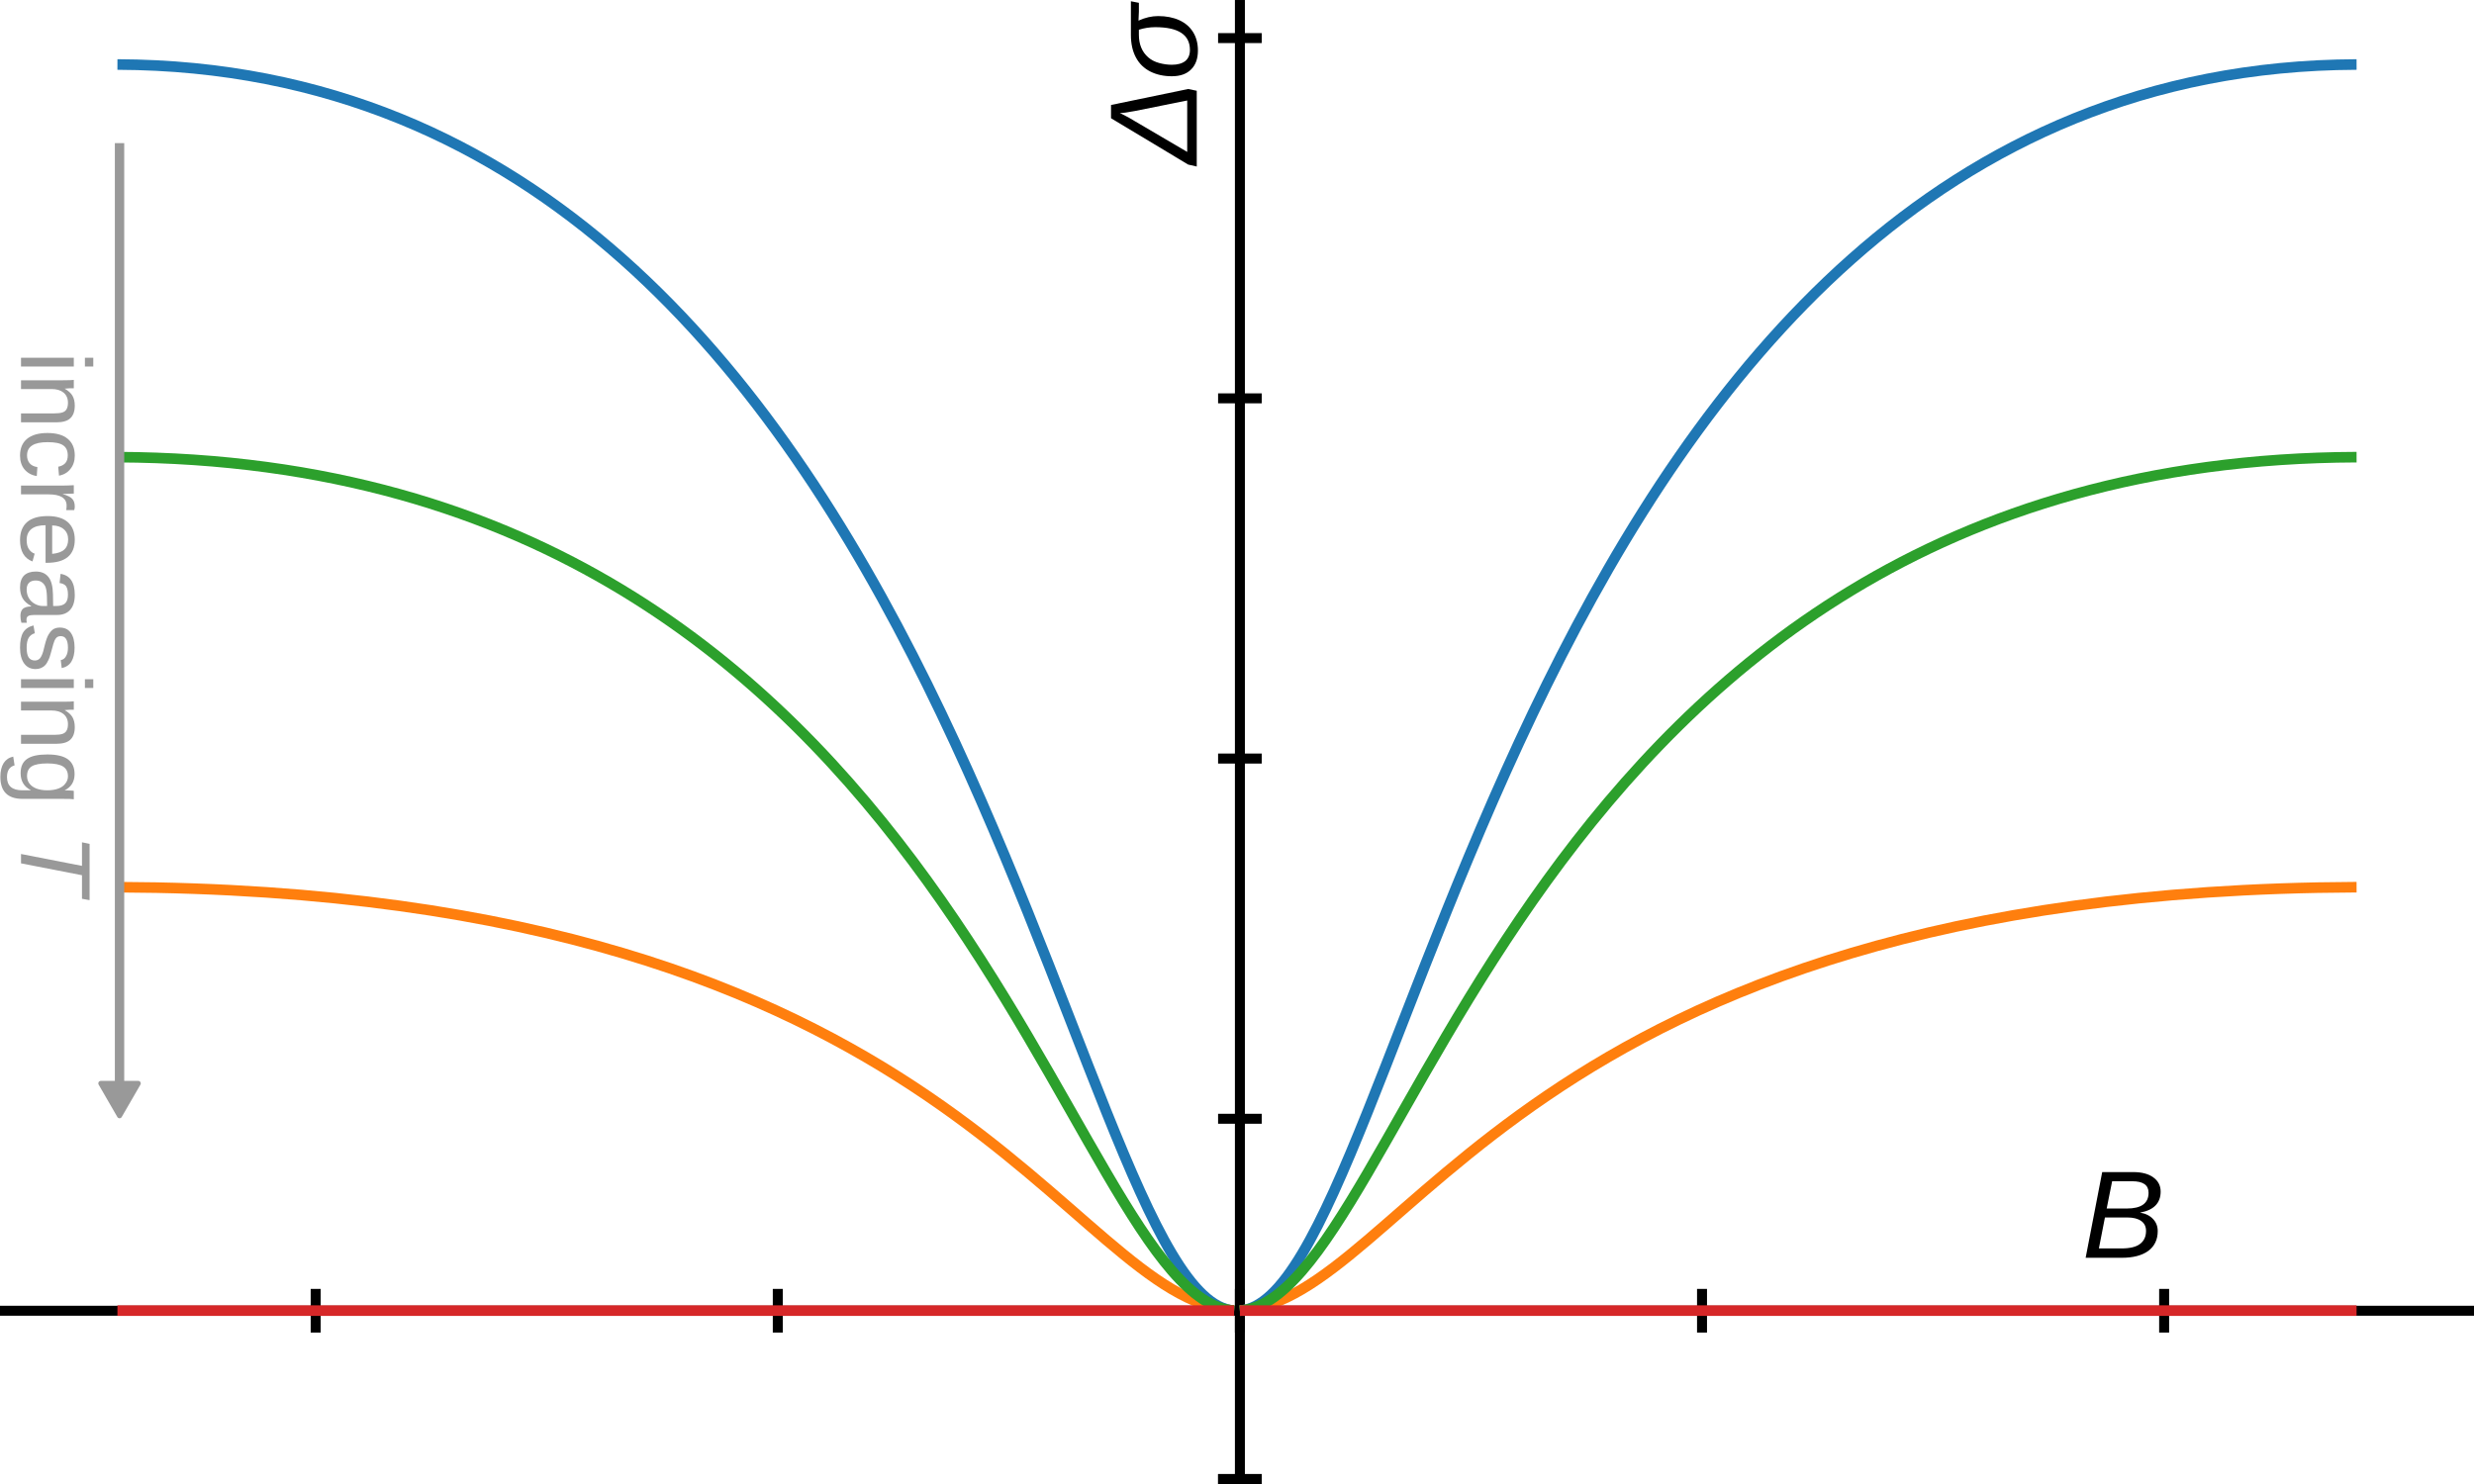
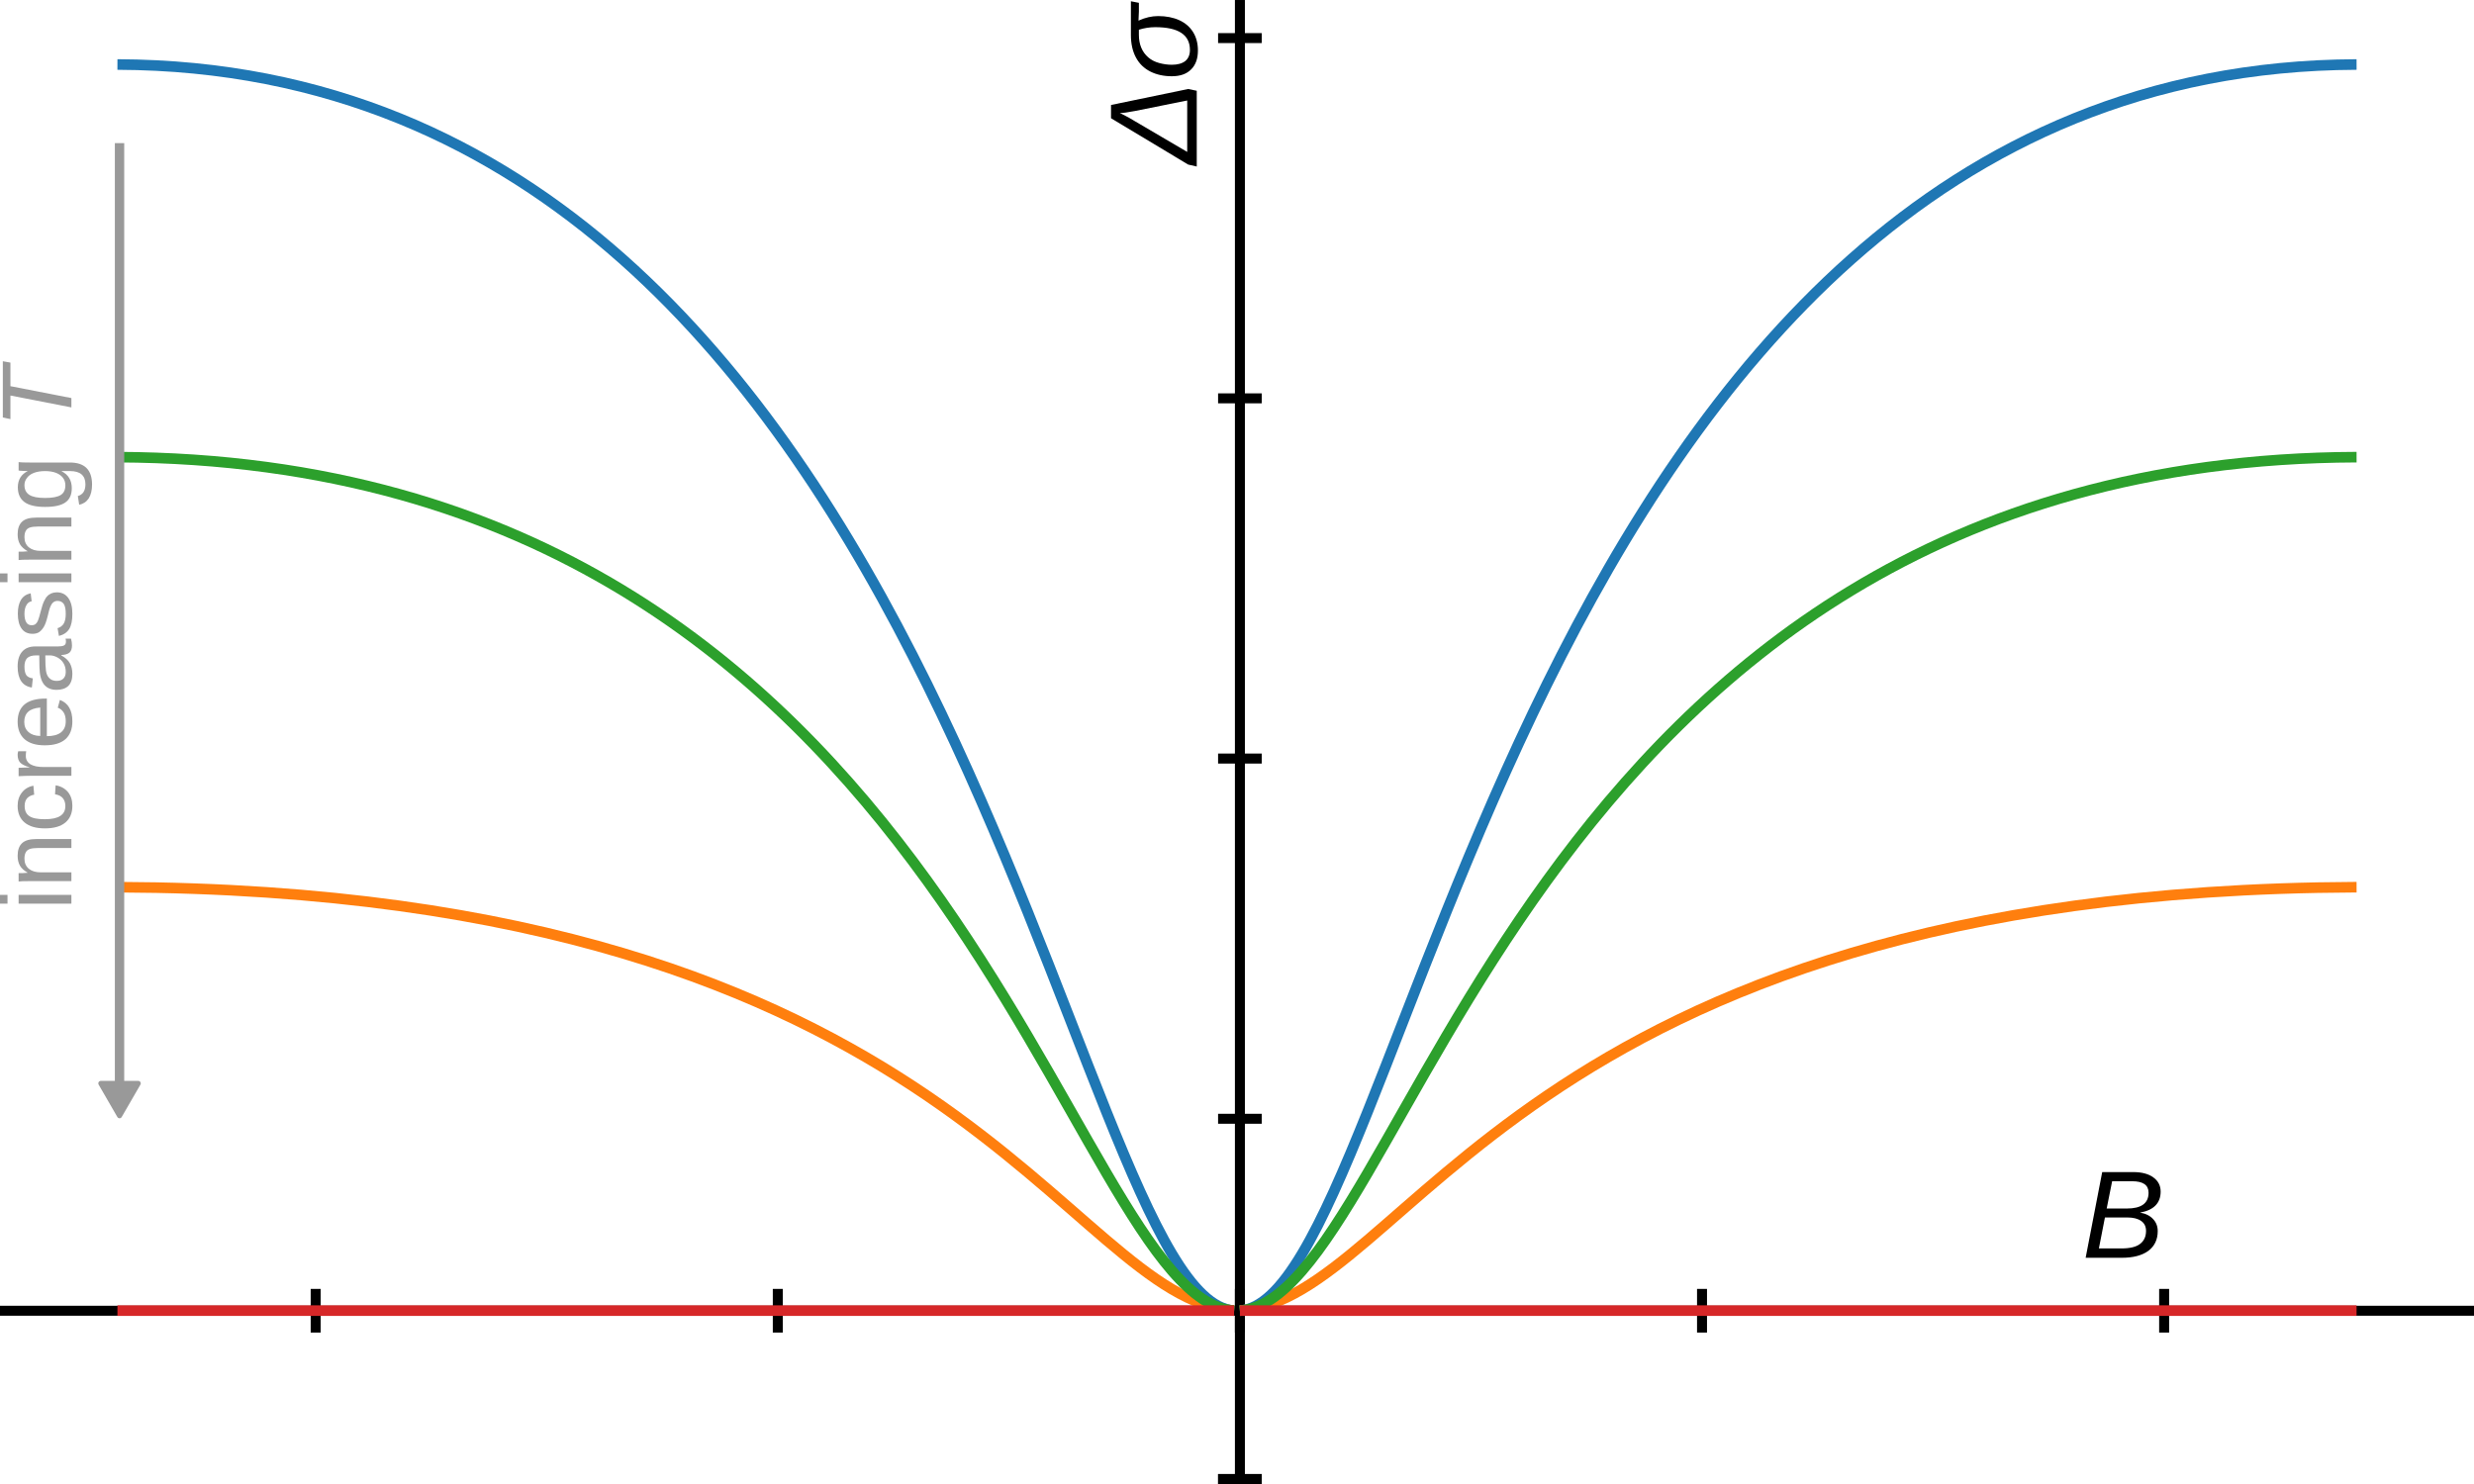
<svg xmlns="http://www.w3.org/2000/svg" xmlns:xlink="http://www.w3.org/1999/xlink" height="42mm" version="1.1" viewBox="0 0 198.425 119.055" width="70mm" id="svg327">
  <defs id="defs4" style="stroke-linecap:butt;stroke-linejoin:round">
    <marker style="overflow:visible" id="TriangleOutM" refX="0" refY="0" orient="auto">
      <path transform="scale(0.4)" style="fill:#999999;fill-opacity:1;fill-rule:evenodd;stroke:#999999;stroke-width:1pt;stroke-opacity:1" d="M 5.77,0 -2.88,5 V -5 Z" id="path1448" />
    </marker>
    <marker style="overflow:visible" id="TriangleOutS" refX="0" refY="0" orient="auto">
      <path transform="scale(0.2)" style="fill:#999999;fill-opacity:1;fill-rule:evenodd;stroke:#999999;stroke-width:1pt;stroke-opacity:1" d="M 5.77,0 -2.88,5 V -5 Z" id="path1451" />
    </marker>
    <style type="text/css" id="style2">
*{stroke-linecap:butt;stroke-linejoin:round;}
  </style>
    <marker orient="auto" refY="0" refX="0" id="DotM" style="overflow:visible;stroke-linecap:butt;stroke-linejoin:round">
      <path id="path1192" d="m -2.5,-1 c 0,2.76 -2.24,5 -5,5 -2.76,0 -5,-2.24 -5,-5 0,-2.76 2.24,-5 5,-5 2.76,0 5,2.24 5,5 z" style="fill:#000000;fill-opacity:1;fill-rule:evenodd;stroke:#000000;stroke-width:1pt;stroke-linecap:butt;stroke-linejoin:round;stroke-opacity:1" transform="matrix(0.4,0,0,0.4,2.96,0.4)" />
    </marker>
    <marker orient="auto" refY="0" refX="0" id="marker1134" style="overflow:visible;stroke-linecap:butt;stroke-linejoin:round">
      <path id="path1132" d="m -2.5,-1 c 0,2.76 -2.24,5 -5,5 -2.76,0 -5,-2.24 -5,-5 0,-2.76 2.24,-5 5,-5 2.76,0 5,2.24 5,5 z" style="fill:#000000;fill-opacity:1;fill-rule:evenodd;stroke:#000000;stroke-width:1pt;stroke-linecap:butt;stroke-linejoin:round;stroke-opacity:1" transform="matrix(0.4,0,0,0.4,2.96,0.4)" />
    </marker>
  </defs>
  <defs id="defs325">
    <clipPath id="pad4a758b6b" style="stroke-linecap:butt;stroke-linejoin:round">
      <rect height="163.08" width="163.08" x="0.72" y="0.72" id="rect322" style="stroke-linecap:butt;stroke-linejoin:round" />
    </clipPath>
  </defs>
  <g transform="translate(17.18549,-37.73215)" style="stroke-linecap:butt;stroke-linejoin:round" id="matplotlib.axis_2">
    <g style="stroke-linecap:butt;stroke-linejoin:round" id="ytick_1">
      <g style="stroke-linecap:butt;stroke-linejoin:round" id="line2d_6">
        <defs id="defs154">
          <path style="stroke:#000000;stroke-width:0.8;stroke-linecap:butt;stroke-linejoin:round" id="m0852a4d25b" d="m 1.75,0 h -3.5" />
        </defs>
        <g style="stroke-linecap:butt;stroke-linejoin:round" id="g158">
          <use height="100%" width="100%" id="use156" y="156.387" xlink:href="#m0852a4d25b" x="82.26" style="stroke:#000000;stroke-width:0.8;stroke-linecap:butt;stroke-linejoin:round" />
        </g>
      </g>
    </g>
    <g style="stroke-linecap:butt;stroke-linejoin:round" id="ytick_2">
      <g style="stroke-linecap:butt;stroke-linejoin:round" id="line2d_7">
        <g style="stroke-linecap:butt;stroke-linejoin:round" id="g164">
          <use height="100%" width="100%" id="use162" y="127.488" xlink:href="#m0852a4d25b" x="82.26" style="stroke:#000000;stroke-width:0.8;stroke-linecap:butt;stroke-linejoin:round" />
          <use height="100%" width="100%" id="use1283" y="127.488" xlink:href="#m0852a4d25b" x="82.26" style="stroke:#000000;stroke-width:0.8;stroke-linecap:butt;stroke-linejoin:round" transform="translate(0,28.89952)" />
        </g>
      </g>
    </g>
    <g style="stroke-linecap:butt;stroke-linejoin:round" id="ytick_3">
      <g style="stroke-linecap:butt;stroke-linejoin:round" id="line2d_8">
        <g style="stroke-linecap:butt;stroke-linejoin:round" id="g170">
          <use height="100%" width="100%" id="use168" y="98.588" xlink:href="#m0852a4d25b" x="82.26" style="stroke:#000000;stroke-width:0.8;stroke-linecap:butt;stroke-linejoin:round" />
        </g>
      </g>
    </g>
    <g style="stroke-linecap:butt;stroke-linejoin:round" id="ytick_4">
      <g style="stroke-linecap:butt;stroke-linejoin:round" id="line2d_9">
        <g style="stroke-linecap:butt;stroke-linejoin:round" id="g176">
          <use height="100%" width="100%" id="use174" y="69.689" xlink:href="#m0852a4d25b" x="82.26" style="stroke:#000000;stroke-width:0.8;stroke-linecap:butt;stroke-linejoin:round" />
        </g>
      </g>
    </g>
    <g style="stroke-linecap:butt;stroke-linejoin:round" id="ytick_5">
      <g style="stroke-linecap:butt;stroke-linejoin:round" id="line2d_10">
        <g style="stroke-linecap:butt;stroke-linejoin:round" id="g182">
          <use height="100%" width="100%" id="use180" y="40.789" xlink:href="#m0852a4d25b" x="82.26" style="stroke:#000000;stroke-width:0.8;stroke-linecap:butt;stroke-linejoin:round" />
        </g>
      </g>
    </g>
    <g style="stroke-linecap:butt;stroke-linejoin:round" id="ytick_6">
      <g style="stroke-linecap:butt;stroke-linejoin:round" id="line2d_11">
        <g style="stroke-linecap:butt;stroke-linejoin:round" id="g188" />
      </g>
    </g>
    <g style="stroke-linecap:butt;stroke-linejoin:round" id="text_2">
      <defs id="defs196">
        <path style="stroke-linecap:butt;stroke-linejoin:round" id="ArialMT-67" d="m 58.797,25.094 9.469,-2.391 Q 65.281,11.031 57.547,4.906 49.812,-1.219 38.625,-1.219 q -11.578,0 -18.828,4.703 -7.25,4.719 -11.031,13.656 -3.781,8.938 -3.781,19.188 0,11.188 4.266,19.5 4.281,8.328 12.156,12.641 7.891,4.328 17.359,4.328 10.75,0 18.062,-5.469 7.328,-5.469 10.219,-15.375 L 57.719,49.75 q -2.5,7.812 -7.234,11.375 -4.734,3.578 -11.906,3.578 -8.25,0 -13.797,-3.969 -5.547,-3.953 -7.797,-10.625 Q 14.75,43.453 14.75,36.375 q 0,-9.125 2.656,-15.938 2.656,-6.812 8.266,-10.188 5.625,-3.359 12.172,-3.359 7.953,0 13.469,4.578 5.531,4.594 7.484,13.625 z" />
        <path style="stroke-linecap:butt;stroke-linejoin:round" id="ArialMT-117" d="m 40.578,0 v 7.625 q -6.062,-8.797 -16.453,-8.797 -4.594,0 -8.578,1.75 Q 11.578,2.344 9.641,5 7.719,7.672 6.938,11.531 6.391,14.109 6.391,19.734 v 32.125 H 15.188 V 23.094 q 0,-6.875 0.531,-9.281 0.828,-3.453 3.516,-5.438 2.688,-1.984 6.641,-1.984 3.953,0 7.422,2.031 3.469,2.031 4.906,5.516 1.453,3.5 1.453,10.141 v 27.781 H 48.438 V 0 Z" />
        <path style="stroke-linecap:butt;stroke-linejoin:round" id="ArialMT-114" d="m 6.5,0 v 51.859 h 7.906 V 44 Q 17.438,49.516 20,51.266 q 2.562,1.766 5.641,1.766 4.438,0 9.031,-2.828 l -3.031,-8.156 q -3.219,1.906 -6.438,1.906 -2.891,0 -5.188,-1.734 -2.297,-1.734 -3.266,-4.812 -1.469,-4.688 -1.469,-10.25 V 0 Z" />
        <path style="stroke-linecap:butt;stroke-linejoin:round" id="ArialMT-110" d="M 6.594,0 V 51.859 H 14.5 v -7.375 q 5.719,8.547 16.5,8.547 4.688,0 8.625,-1.688 3.938,-1.688 5.891,-4.422 Q 47.469,44.188 48.25,40.438 48.734,37.984 48.734,31.891 V 0 H 39.938 v 31.547 q 0,5.375 -1.031,8.031 -1.016,2.656 -3.625,4.234 -2.609,1.594 -6.125,1.594 -5.625,0 -9.703,-3.562 Q 15.375,38.281 15.375,28.328 V 0 Z" />
      </defs>
      <g style="stroke-linecap:butt;stroke-linejoin:round" id="g292" transform="matrix(0,-0.1,-0.1,0,71.0225,154.4936)">
        <use height="100%" width="100%" y="0" x="0" style="stroke-linecap:butt;stroke-linejoin:round" id="use198" xlink:href="#ArialMT-32" />
        <use height="100%" width="100%" y="0" style="stroke-linecap:butt;stroke-linejoin:round" id="use200" xlink:href="#ArialMT-32" x="27.783" />
        <use height="100%" width="100%" y="0" style="stroke-linecap:butt;stroke-linejoin:round" id="use202" xlink:href="#ArialMT-32" x="55.566" />
        <use height="100%" width="100%" y="0" style="stroke-linecap:butt;stroke-linejoin:round" id="use204" xlink:href="#ArialMT-32" x="83.35" />
        <use height="100%" width="100%" y="0" style="stroke-linecap:butt;stroke-linejoin:round" id="use206" xlink:href="#ArialMT-32" x="111.133" />
        <use height="100%" width="100%" y="0" style="stroke-linecap:butt;stroke-linejoin:round" id="use208" xlink:href="#ArialMT-32" x="138.916" />
        <use height="100%" width="100%" y="0" style="stroke-linecap:butt;stroke-linejoin:round" id="use210" xlink:href="#ArialMT-32" x="166.699" />
        <use height="100%" width="100%" y="0" style="stroke-linecap:butt;stroke-linejoin:round" id="use212" xlink:href="#ArialMT-32" x="194.482" />
        <use height="100%" width="100%" y="0" style="stroke-linecap:butt;stroke-linejoin:round" id="use214" xlink:href="#ArialMT-32" x="222.266" />
        <use height="100%" width="100%" y="0" style="stroke-linecap:butt;stroke-linejoin:round" id="use216" xlink:href="#ArialMT-32" x="250.049" />
        <use height="100%" width="100%" y="0" style="stroke-linecap:butt;stroke-linejoin:round" id="use218" xlink:href="#ArialMT-32" x="277.832" />
        <use height="100%" width="100%" y="0" style="stroke-linecap:butt;stroke-linejoin:round" id="use220" xlink:href="#ArialMT-32" x="305.615" />
        <use height="100%" width="100%" y="0" style="stroke-linecap:butt;stroke-linejoin:round" id="use222" xlink:href="#ArialMT-32" x="333.398" />
        <use height="100%" width="100%" y="0" style="stroke-linecap:butt;stroke-linejoin:round" id="use224" xlink:href="#ArialMT-32" x="361.182" />
        <use height="100%" width="100%" y="0" style="stroke-linecap:butt;stroke-linejoin:round" id="use226" xlink:href="#ArialMT-32" x="388.965" />
        <use height="100%" width="100%" y="0" style="stroke-linecap:butt;stroke-linejoin:round" id="use228" xlink:href="#ArialMT-32" x="416.748" />
        <use height="100%" width="100%" y="0" style="stroke-linecap:butt;stroke-linejoin:round" id="use230" xlink:href="#ArialMT-32" x="444.531" />
        <use height="100%" width="100%" y="0" style="stroke-linecap:butt;stroke-linejoin:round" id="use232" xlink:href="#ArialMT-32" x="472.314" />
        <use height="100%" width="100%" y="0" style="stroke-linecap:butt;stroke-linejoin:round" id="use234" xlink:href="#ArialMT-32" x="500.098" />
        <use height="100%" width="100%" y="0" style="stroke-linecap:butt;stroke-linejoin:round" id="use236" xlink:href="#ArialMT-32" x="527.881" />
        <use height="100%" width="100%" y="0" style="stroke-linecap:butt;stroke-linejoin:round" id="use238" xlink:href="#ArialMT-32" x="555.664" />
        <use height="100%" width="100%" y="0" style="stroke-linecap:butt;stroke-linejoin:round" id="use240" xlink:href="#ArialMT-32" x="583.447" />
        <use height="100%" width="100%" y="0" style="stroke-linecap:butt;stroke-linejoin:round" id="use242" xlink:href="#ArialMT-32" x="611.23" />
        <use height="100%" width="100%" y="0" style="stroke-linecap:butt;stroke-linejoin:round" id="use244" xlink:href="#ArialMT-32" x="639.014" />
        <use height="100%" width="100%" y="0" style="stroke-linecap:butt;stroke-linejoin:round" id="use246" xlink:href="#ArialMT-32" x="666.797" />
        <use height="100%" width="100%" y="0" style="stroke-linecap:butt;stroke-linejoin:round" id="use248" xlink:href="#ArialMT-32" x="694.58" />
        <use height="100%" width="100%" y="0" style="stroke-linecap:butt;stroke-linejoin:round" id="use250" xlink:href="#ArialMT-32" x="722.363" />
        <use height="100%" width="100%" y="0" style="stroke-linecap:butt;stroke-linejoin:round" id="use252" xlink:href="#ArialMT-32" x="750.146" />
        <use height="100%" width="100%" y="0" style="stroke-linecap:butt;stroke-linejoin:round" id="use254" xlink:href="#ArialMT-32" x="777.93" />
        <use height="100%" width="100%" y="0" style="stroke-linecap:butt;stroke-linejoin:round" id="use256" xlink:href="#ArialMT-32" x="805.713" />
        <use height="100%" width="100%" y="0" style="stroke-linecap:butt;stroke-linejoin:round" id="use258" xlink:href="#ArialMT-32" x="833.496" />
        <use height="100%" width="100%" y="0" style="stroke-linecap:butt;stroke-linejoin:round" id="use260" xlink:href="#ArialMT-32" x="861.279" />
        <use height="100%" width="100%" y="0" style="stroke-linecap:butt;stroke-linejoin:round" id="use262" xlink:href="#ArialMT-32" x="889.062" />
        <use height="100%" width="100%" y="0" style="stroke-linecap:butt;stroke-linejoin:round" id="use264" xlink:href="#ArialMT-32" x="916.846" />
        <use height="100%" width="100%" y="0" style="stroke-linecap:butt;stroke-linejoin:round" id="use266" xlink:href="#ArialMT-32" x="944.629" />
        <use height="100%" width="100%" y="0" style="stroke-linecap:butt;stroke-linejoin:round" id="use268" xlink:href="#ArialMT-32" x="972.412" />
        <use height="100%" width="100%" y="0" style="stroke-linecap:butt;stroke-linejoin:round" id="use270" xlink:href="#ArialMT-32" x="1000.195" />
        <use height="100%" width="100%" y="0" style="stroke-linecap:butt;stroke-linejoin:round" id="use272" xlink:href="#ArialMT-32" x="1027.978" />
        <use height="100%" width="100%" y="0" style="stroke-linecap:butt;stroke-linejoin:round" id="use274" xlink:href="#ArialMT-32" x="1055.762" />
        <use height="100%" width="100%" y="0" style="stroke-linecap:butt;stroke-linejoin:round" id="use276" xlink:href="#ArialMT-32" x="1083.545" />
      </g>
    </g>
  </g>
  <g transform="translate(17.18549,-37.73215)" style="stroke-linecap:butt;stroke-linejoin:round" id="patch_3">
    <path id="path308" style="fill:none;stroke:#000000;stroke-width:0.8;stroke-linecap:square;stroke-linejoin:miter" d="M 82.26,156.387 V 38.133" />
  </g>
  <g id="g1281" transform="translate(24.56822,-43.85012)">
    <g transform="translate(-7.382727,-7.382035)" style="stroke-linecap:butt;stroke-linejoin:round" id="matplotlib.axis_1">
      <g style="stroke-linecap:butt;stroke-linejoin:round" id="xtick_1">
        <g style="stroke-linecap:butt;stroke-linejoin:round" id="line2d_1">
          <defs id="defs13">
            <path style="stroke:#000000;stroke-width:0.8;stroke-linecap:butt;stroke-linejoin:round" id="mdf377bec92" d="m 0,1.75 v -3.5" />
          </defs>
          <g style="stroke-linecap:butt;stroke-linejoin:round" id="g17">
            <use height="100%" width="100%" id="use15" y="156.387" xlink:href="#mdf377bec92" x="8.133" style="stroke:#000000;stroke-width:0.8;stroke-linecap:butt;stroke-linejoin:round" />
          </g>
        </g>
      </g>
      <g style="stroke-linecap:butt;stroke-linejoin:round" id="xtick_2">
        <g style="stroke-linecap:butt;stroke-linejoin:round" id="line2d_2">
          <g style="stroke-linecap:butt;stroke-linejoin:round" id="g23">
            <use height="100%" width="100%" id="use21" y="156.387" xlink:href="#mdf377bec92" x="45.196" style="stroke:#000000;stroke-width:0.8;stroke-linecap:butt;stroke-linejoin:round" />
          </g>
        </g>
      </g>
      <g style="stroke-linecap:butt;stroke-linejoin:round" id="xtick_3">
        <g style="stroke-linecap:butt;stroke-linejoin:round" id="line2d_3">
          <g style="stroke-linecap:butt;stroke-linejoin:round" id="g29">
            <use height="100%" width="100%" id="use27" y="156.387" xlink:href="#mdf377bec92" x="82.26" style="stroke:#000000;stroke-width:0.8;stroke-linecap:butt;stroke-linejoin:round" />
          </g>
        </g>
      </g>
      <g style="stroke-linecap:butt;stroke-linejoin:round" id="xtick_4">
        <g style="stroke-linecap:butt;stroke-linejoin:round" id="line2d_4">
          <g style="stroke-linecap:butt;stroke-linejoin:round" id="g35">
            <use height="100%" width="100%" id="use33" y="156.387" xlink:href="#mdf377bec92" x="119.324" style="stroke:#000000;stroke-width:0.8;stroke-linecap:butt;stroke-linejoin:round" />
          </g>
        </g>
      </g>
      <g style="stroke-linecap:butt;stroke-linejoin:round" id="xtick_5">
        <g style="stroke-linecap:butt;stroke-linejoin:round" id="line2d_5">
          <g style="stroke-linecap:butt;stroke-linejoin:round" id="g41">
            <use height="100%" width="100%" id="use39" y="156.387" xlink:href="#mdf377bec92" x="156.387" style="stroke:#000000;stroke-width:0.8;stroke-linecap:butt;stroke-linejoin:round" />
          </g>
        </g>
      </g>
      <g style="stroke-linecap:butt;stroke-linejoin:round" id="text_1">
        <defs id="defs53">
          <path style="stroke-linecap:butt;stroke-linejoin:round" d="" id="ArialMT-32" />
          <path style="stroke-linecap:butt;stroke-linejoin:round" id="ArialMT-86" d="M 28.172,0 0.438,71.578 h 10.25 l 18.609,-52 q 2.25,-6.25 3.766,-11.719 1.656,5.859 3.859,11.719 l 19.328,52 h 9.672 L 37.891,0 Z" />
          <path style="stroke-linecap:butt;stroke-linejoin:round" id="ArialMT-111" d="m 3.328,25.922 q 0,14.406 8,21.344 6.688,5.766 16.312,5.766 10.688,0 17.469,-7.016 6.797,-7 6.797,-19.359 0,-10 -3,-15.75 -3,-5.734 -8.75,-8.906 Q 34.422,-1.172 27.641,-1.172 16.75,-1.172 10.031,5.812 3.328,12.797 3.328,25.922 Z m 9.031,0 q 0,-9.953 4.344,-14.906 4.344,-4.953 10.938,-4.953 6.547,0 10.891,4.969 4.344,4.984 4.344,15.188 0,9.625 -4.375,14.578 Q 34.125,45.75 27.641,45.75 q -6.594,0 -10.938,-4.938 -4.344,-4.922 -4.344,-14.891 z" />
          <path style="stroke-linecap:butt;stroke-linejoin:round" id="ArialMT-108" d="M 6.391,0 V 71.578 H 15.188 V 0 Z" />
          <path style="stroke-linecap:butt;stroke-linejoin:round" id="ArialMT-116" d="M 25.781,7.859 27.047,0.094 Q 23.344,-0.688 20.406,-0.688 15.625,-0.688 12.984,0.828 10.359,2.344 9.281,4.812 8.203,7.281 8.203,15.188 v 29.828 h -6.438 v 6.844 h 6.438 v 12.844 L 16.938,69.969 V 51.859 h 8.844 v -6.844 H 16.938 v -30.312 q 0,-3.766 0.469,-4.844 0.469,-1.062 1.516,-1.703 1.047,-0.641 3,-0.641 1.469,0 3.859,0.344 z" />
          <path style="stroke-linecap:butt;stroke-linejoin:round" id="ArialMT-97" d="M 40.438,6.391 Q 35.547,2.25 31.031,0.531 q -4.516,-1.703 -9.688,-1.703 -8.547,0 -13.141,4.172 -4.594,4.172 -4.594,10.672 0,3.812 1.734,6.953 1.734,3.156 4.547,5.062 2.812,1.906 6.328,2.875 2.578,0.688 7.812,1.328 10.641,1.266 15.672,3.016 0.047,1.812 0.047,2.297 0,5.375 -2.5,7.578 -3.359,2.969 -10,2.969 -6.203,0 -9.156,-2.172 -2.953,-2.172 -4.375,-7.688 L 5.125,37.062 q 1.172,5.516 3.859,8.906 2.688,3.391 7.766,5.219 5.078,1.844 11.766,1.844 6.641,0 10.781,-1.562 4.156,-1.562 6.109,-3.938 1.953,-2.359 2.734,-5.984 0.438,-2.234 0.438,-8.094 v -11.719 q 0,-12.266 0.562,-15.516 Q 49.703,2.984 51.375,0 h -9.188 q -1.359,2.734 -1.75,6.391 z M 39.703,26.031 Q 34.906,24.078 25.344,22.703 19.922,21.922 17.672,20.938 15.438,19.969 14.203,18.094 q -1.219,-1.875 -1.219,-4.172 0,-3.516 2.656,-5.859 2.672,-2.344 7.797,-2.344 5.078,0 9.031,2.219 3.953,2.219 5.812,6.078 1.422,2.984 1.422,8.781 z" />
          <path style="stroke-linecap:butt;stroke-linejoin:round" id="ArialMT-103" d="M 4.984,-4.297 13.531,-5.562 q 0.531,-3.953 2.969,-5.766 3.281,-2.438 8.938,-2.438 6.109,0 9.422,2.438 3.328,2.438 4.5,6.828 0.688,2.688 0.625,11.281 Q 34.234,0 25.641,0 14.938,0 9.078,7.719 q -5.859,7.719 -5.859,18.5 0,7.422 2.688,13.688 2.688,6.281 7.781,9.703 5.109,3.422 12,3.422 9.172,0 15.141,-7.422 v 6.25 h 8.094 V 7.031 q 0,-12.109 -2.469,-17.156 -2.453,-5.062 -7.812,-7.984 -5.344,-2.938 -13.156,-2.938 -9.266,0 -14.984,4.172 -5.719,4.172 -5.516,12.578 z M 12.25,26.859 q 0,-10.203 4.047,-14.891 4.062,-4.688 10.172,-4.688 6.047,0 10.141,4.656 4.109,4.672 4.109,14.625 0,9.516 -4.219,14.344 Q 32.281,45.75 26.312,45.75 q -5.859,0 -9.969,-4.766 -4.094,-4.75 -4.094,-14.125 z" />
          <path style="stroke-linecap:butt;stroke-linejoin:round" id="ArialMT-101" d="m 42.094,16.703 9.078,-1.125 Q 49.031,7.625 43.219,3.219 37.406,-1.172 28.375,-1.172 q -11.375,0 -18.047,7 -6.672,7.016 -6.672,19.656 0,13.094 6.734,20.312 6.75,7.234 17.484,7.234 10.406,0 17,-7.078 6.594,-7.078 6.594,-19.922 0,-0.781 -0.047,-2.344 H 12.75 q 0.484,-8.547 4.828,-13.094 4.344,-4.531 10.844,-4.531 4.828,0 8.25,2.531 3.422,2.547 5.422,8.109 z M 13.234,30.906 H 42.188 q -0.578,6.547 -3.312,9.812 -4.203,5.078 -10.891,5.078 -6.062,0 -10.188,-4.047 -4.125,-4.047 -4.562,-10.844 z" />
        </defs>
        <g style="stroke-linecap:butt;stroke-linejoin:round" id="g149" transform="matrix(0.1,0,0,-0.1,9.744375,172.7951)">
          <use height="100%" width="100%" y="0" x="0" style="stroke-linecap:butt;stroke-linejoin:round" id="use55" xlink:href="#ArialMT-32" />
          <use height="100%" width="100%" y="0" style="stroke-linecap:butt;stroke-linejoin:round" id="use57" xlink:href="#ArialMT-32" x="27.783" />
          <use height="100%" width="100%" y="0" style="stroke-linecap:butt;stroke-linejoin:round" id="use59" xlink:href="#ArialMT-32" x="55.566" />
          <use height="100%" width="100%" y="0" style="stroke-linecap:butt;stroke-linejoin:round" id="use61" xlink:href="#ArialMT-32" x="83.35" />
          <use height="100%" width="100%" y="0" style="stroke-linecap:butt;stroke-linejoin:round" id="use63" xlink:href="#ArialMT-32" x="111.133" />
          <use height="100%" width="100%" y="0" style="stroke-linecap:butt;stroke-linejoin:round" id="use65" xlink:href="#ArialMT-32" x="138.916" />
          <use height="100%" width="100%" y="0" style="stroke-linecap:butt;stroke-linejoin:round" id="use67" xlink:href="#ArialMT-32" x="166.699" />
          <use height="100%" width="100%" y="0" style="stroke-linecap:butt;stroke-linejoin:round" id="use69" xlink:href="#ArialMT-32" x="194.482" />
          <use height="100%" width="100%" y="0" style="stroke-linecap:butt;stroke-linejoin:round" id="use71" xlink:href="#ArialMT-32" x="222.266" />
          <use height="100%" width="100%" y="0" style="stroke-linecap:butt;stroke-linejoin:round" id="use73" xlink:href="#ArialMT-32" x="250.049" />
          <use height="100%" width="100%" y="0" style="stroke-linecap:butt;stroke-linejoin:round" id="use75" xlink:href="#ArialMT-32" x="277.832" />
          <use height="100%" width="100%" y="0" style="stroke-linecap:butt;stroke-linejoin:round" id="use77" xlink:href="#ArialMT-32" x="305.615" />
          <use height="100%" width="100%" y="0" style="stroke-linecap:butt;stroke-linejoin:round" id="use79" xlink:href="#ArialMT-32" x="333.398" />
          <use height="100%" width="100%" y="0" style="stroke-linecap:butt;stroke-linejoin:round" id="use81" xlink:href="#ArialMT-32" x="361.182" />
          <use height="100%" width="100%" y="0" style="stroke-linecap:butt;stroke-linejoin:round" id="use83" xlink:href="#ArialMT-32" x="388.965" />
          <use height="100%" width="100%" y="0" style="stroke-linecap:butt;stroke-linejoin:round" id="use85" xlink:href="#ArialMT-32" x="416.748" />
          <use height="100%" width="100%" y="0" style="stroke-linecap:butt;stroke-linejoin:round" id="use87" xlink:href="#ArialMT-32" x="444.531" />
          <use height="100%" width="100%" y="0" style="stroke-linecap:butt;stroke-linejoin:round" id="use89" xlink:href="#ArialMT-32" x="472.314" />
          <use height="100%" width="100%" y="0" style="stroke-linecap:butt;stroke-linejoin:round" id="use91" xlink:href="#ArialMT-32" x="500.098" />
          <use height="100%" width="100%" y="0" style="stroke-linecap:butt;stroke-linejoin:round" id="use93" xlink:href="#ArialMT-32" x="527.881" />
          <use height="100%" width="100%" y="0" style="stroke-linecap:butt;stroke-linejoin:round" id="use95" xlink:href="#ArialMT-32" x="555.664" />
          <use height="100%" width="100%" y="0" style="stroke-linecap:butt;stroke-linejoin:round" id="use97" xlink:href="#ArialMT-32" x="583.447" />
          <use height="100%" width="100%" y="0" style="stroke-linecap:butt;stroke-linejoin:round" id="use99" xlink:href="#ArialMT-32" x="611.23" />
          <use height="100%" width="100%" y="0" style="stroke-linecap:butt;stroke-linejoin:round" id="use101" xlink:href="#ArialMT-32" x="639.014" />
          <use height="100%" width="100%" y="0" style="stroke-linecap:butt;stroke-linejoin:round" id="use103" xlink:href="#ArialMT-32" x="666.797" />
          <use height="100%" width="100%" y="0" style="stroke-linecap:butt;stroke-linejoin:round" id="use105" xlink:href="#ArialMT-32" x="694.58" />
          <use height="100%" width="100%" y="0" style="stroke-linecap:butt;stroke-linejoin:round" id="use107" xlink:href="#ArialMT-32" x="722.363" />
          <use height="100%" width="100%" y="0" style="stroke-linecap:butt;stroke-linejoin:round" id="use109" xlink:href="#ArialMT-32" x="750.146" />
          <use height="100%" width="100%" y="0" style="stroke-linecap:butt;stroke-linejoin:round" id="use111" xlink:href="#ArialMT-32" x="777.93" />
          <use height="100%" width="100%" y="0" style="stroke-linecap:butt;stroke-linejoin:round" id="use113" xlink:href="#ArialMT-32" x="805.713" />
          <use height="100%" width="100%" y="0" style="stroke-linecap:butt;stroke-linejoin:round" id="use115" xlink:href="#ArialMT-32" x="833.496" />
          <use height="100%" width="100%" y="0" style="stroke-linecap:butt;stroke-linejoin:round" id="use117" xlink:href="#ArialMT-32" x="861.279" />
          <use height="100%" width="100%" y="0" style="stroke-linecap:butt;stroke-linejoin:round" id="use119" xlink:href="#ArialMT-32" x="889.062" />
          <use height="100%" width="100%" y="0" style="stroke-linecap:butt;stroke-linejoin:round" id="use121" xlink:href="#ArialMT-32" x="916.846" />
          <use height="100%" width="100%" y="0" style="stroke-linecap:butt;stroke-linejoin:round" id="use123" xlink:href="#ArialMT-32" x="944.629" />
          <use height="100%" width="100%" y="0" style="stroke-linecap:butt;stroke-linejoin:round" id="use125" xlink:href="#ArialMT-32" x="972.412" />
          <use height="100%" width="100%" y="0" style="stroke-linecap:butt;stroke-linejoin:round" id="use127" xlink:href="#ArialMT-32" x="1000.195" />
          <use height="100%" width="100%" y="0" style="stroke-linecap:butt;stroke-linejoin:round" id="use129" xlink:href="#ArialMT-32" x="1027.978" />
          <use height="100%" width="100%" y="0" style="stroke-linecap:butt;stroke-linejoin:round" id="use131" xlink:href="#ArialMT-32" x="1055.762" />
          <use height="100%" width="100%" y="0" style="stroke-linecap:butt;stroke-linejoin:round" id="use133" xlink:href="#ArialMT-32" x="1083.545" />
        </g>
      </g>
    </g>
    <g transform="translate(-7.382727,-7.382035)" style="stroke-linecap:butt;stroke-linejoin:round" id="patch_5">
      <path id="path314" style="fill:none;stroke:#000000;stroke-width:0.8;stroke-linecap:square;stroke-linejoin:miter" d="m -17.185,156.387 h 198.425" />
    </g>
  </g>
  <text xml:space="preserve" style="font-style:normal;font-variant:normal;font-weight:normal;font-stretch:normal;font-size:10px;line-height:1.25;font-family:Arial;-inkscape-font-specification:Arial;letter-spacing:0px;word-spacing:0px;fill:#000000;fill-opacity:1;stroke:none;stroke-width:0.75;stroke-linecap:butt;stroke-linejoin:round" x="166.966" y="100.905" id="text2245">
    <tspan id="tspan2243" style="font-style:italic;font-variant:normal;font-weight:normal;font-stretch:normal;font-family:Arial;-inkscape-font-specification:'Arial Italic';stroke-width:0.75;stroke-linecap:butt;stroke-linejoin:round" x="166.966" y="100.905">B</tspan>
  </text>
  <text xml:space="preserve" style="font-style:normal;font-variant:normal;font-weight:normal;font-stretch:normal;font-size:10px;line-height:1.25;font-family:Arial;-inkscape-font-specification:Arial;letter-spacing:0px;word-spacing:0px;fill:#000000;fill-opacity:1;stroke:none;stroke-width:0.75;stroke-linecap:butt;stroke-linejoin:round" x="-13.155" y="95.986" id="text2249" transform="rotate(-90)">
    <tspan id="tspan2247" style="font-style:italic;font-variant:normal;font-weight:normal;font-stretch:normal;font-family:Arial;-inkscape-font-specification:'Arial Italic';stroke-width:0.75;stroke-linecap:butt;stroke-linejoin:round" x="-13.155" y="95.986">Δσ</tspan>
  </text>
  <path style="fill:none;stroke:#1f77b4;stroke-width:0.85;stroke-linecap:butt;stroke-linejoin:miter;stroke-miterlimit:4;stroke-dasharray:none;stroke-opacity:1" d="M 99.445,105.145 C 113.035,104.201 121.65,5.441 189.007,5.175" id="path1285" />
  <path style="fill:none;stroke:#ff7f0e;stroke-width:0.85;stroke-linecap:butt;stroke-linejoin:miter;stroke-miterlimit:4;stroke-dasharray:none;stroke-opacity:1" d="M 99.445,105.145 C 113.035,104.201 121.65,71.441 189.007,71.175" id="path1287" />
  <path style="fill:none;stroke:#2ca02c;stroke-width:0.85;stroke-linecap:butt;stroke-linejoin:miter;stroke-miterlimit:4;stroke-dasharray:none;stroke-opacity:1" d="M 99.445,105.145 C 113.035,104.201 121.65,36.941 189.007,36.675" id="path1289" />
  <path style="fill:none;stroke:#d62728;stroke-width:0.85;stroke-linecap:butt;stroke-linejoin:miter;stroke-miterlimit:4;stroke-dasharray:none;stroke-opacity:1" d="M 99.445,105.145 H 189.007" id="path1291" />
  <path style="fill:none;stroke:#1f77b4;stroke-width:0.85;stroke-linecap:butt;stroke-linejoin:miter;stroke-miterlimit:4;stroke-dasharray:none;stroke-opacity:1" d="M 98.98,105.145 C 85.39,104.201 76.775,5.441 9.418,5.175" id="path1293" />
  <path style="fill:none;stroke:#ff7f0e;stroke-width:0.85;stroke-linecap:butt;stroke-linejoin:miter;stroke-miterlimit:4;stroke-dasharray:none;stroke-opacity:1" d="M 98.98,105.145 C 85.39,104.201 76.775,71.441 9.418,71.175" id="path1295" />
  <path style="fill:none;stroke:#2ca02c;stroke-width:0.85;stroke-linecap:butt;stroke-linejoin:miter;stroke-miterlimit:4;stroke-dasharray:none;stroke-opacity:1" d="M 98.98,105.145 C 85.39,104.201 76.775,36.941 9.418,36.675" id="path1297" />
  <path style="fill:none;stroke:#d62728;stroke-width:0.85;stroke-linecap:butt;stroke-linejoin:miter;stroke-miterlimit:4;stroke-dasharray:none;stroke-opacity:1" d="M 98.98,105.145 H 9.418" id="path1299" />
-   <g id="g1633" transform="translate(-10.08449)">
-     <text xml:space="preserve" style="font-size:8px;line-height:1.25;font-family:Arial;-inkscape-font-specification:Arial;fill:#999999;fill-opacity:1;stroke:none;stroke-width:0.75;stroke-opacity:1" x="28.169" y="-11.768" id="text1637" transform="rotate(90)">
-       <tspan id="tspan1635" x="28.169" y="-11.768" style="fill:#999999;fill-opacity:1;stroke:none;stroke-width:0.75;stroke-opacity:1">increasing <tspan style="font-style:italic;fill:#999999;fill-opacity:1;stroke:none;stroke-opacity:1" id="tspan1639">T</tspan>
-       </tspan>
-     </text>
-     <path style="fill:none;stroke:#999999;stroke-width:0.751;stroke-linecap:butt;stroke-linejoin:miter;stroke-miterlimit:4;stroke-dasharray:none;stroke-opacity:1;marker-end:url(#TriangleOutM)" d="M 19.672,11.482 V 87.781" id="path1301" />
-   </g>
+   <text xml:space="preserve" style="font-size:8px;line-height:1.25;font-family:Arial;-inkscape-font-specification:Arial;fill:#999999;fill-opacity:1;stroke:none;stroke-width:0.75;stroke-opacity:1" x="-73.028" y="5.727" id="text1637" transform="rotate(-90)">
+     <tspan id="tspan1635" x="-73.028" y="5.727" style="fill:#999999;fill-opacity:1;stroke:none;stroke-width:0.75;stroke-opacity:1">increasing <tspan style="font-style:italic;fill:#999999;fill-opacity:1;stroke:none;stroke-opacity:1" id="tspan1639">T</tspan>
+     </tspan>
+   </text>
+   <path style="fill:none;stroke:#999999;stroke-width:0.751;stroke-linecap:butt;stroke-linejoin:miter;stroke-miterlimit:4;stroke-dasharray:none;stroke-opacity:1;marker-end:url(#TriangleOutM)" d="M 9.587,11.482 V 87.781" id="path1301" />
</svg>
